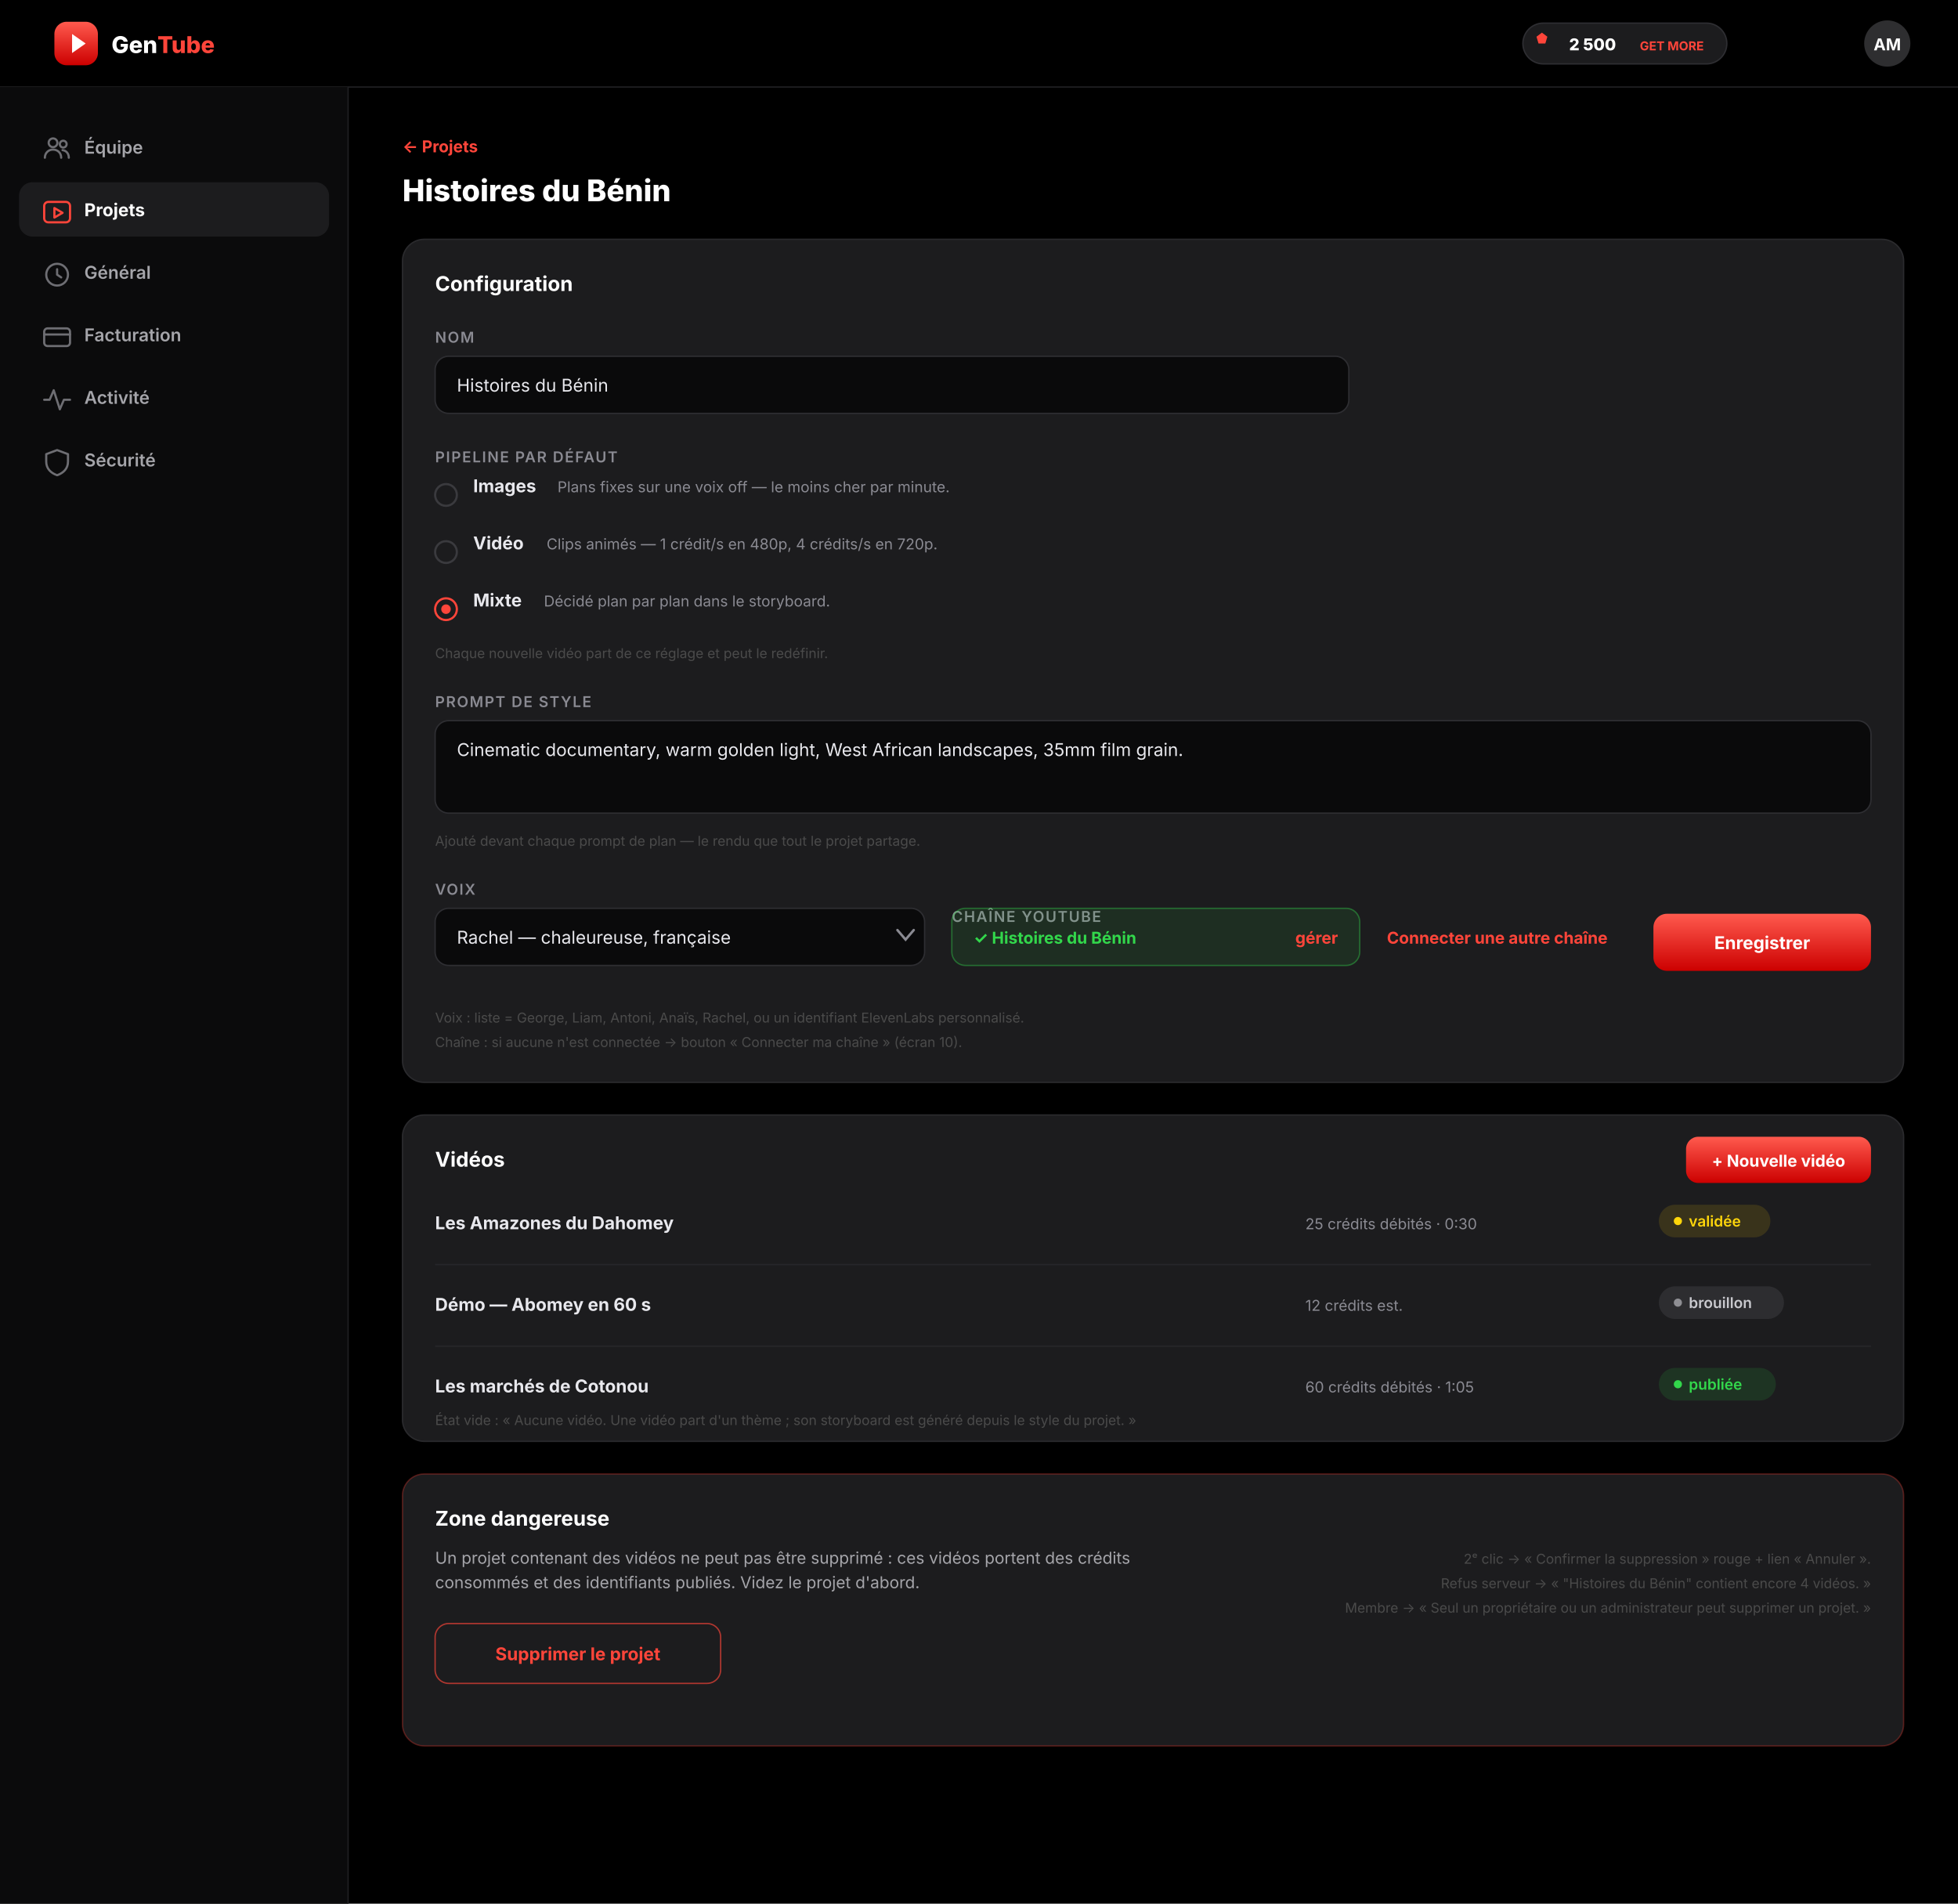
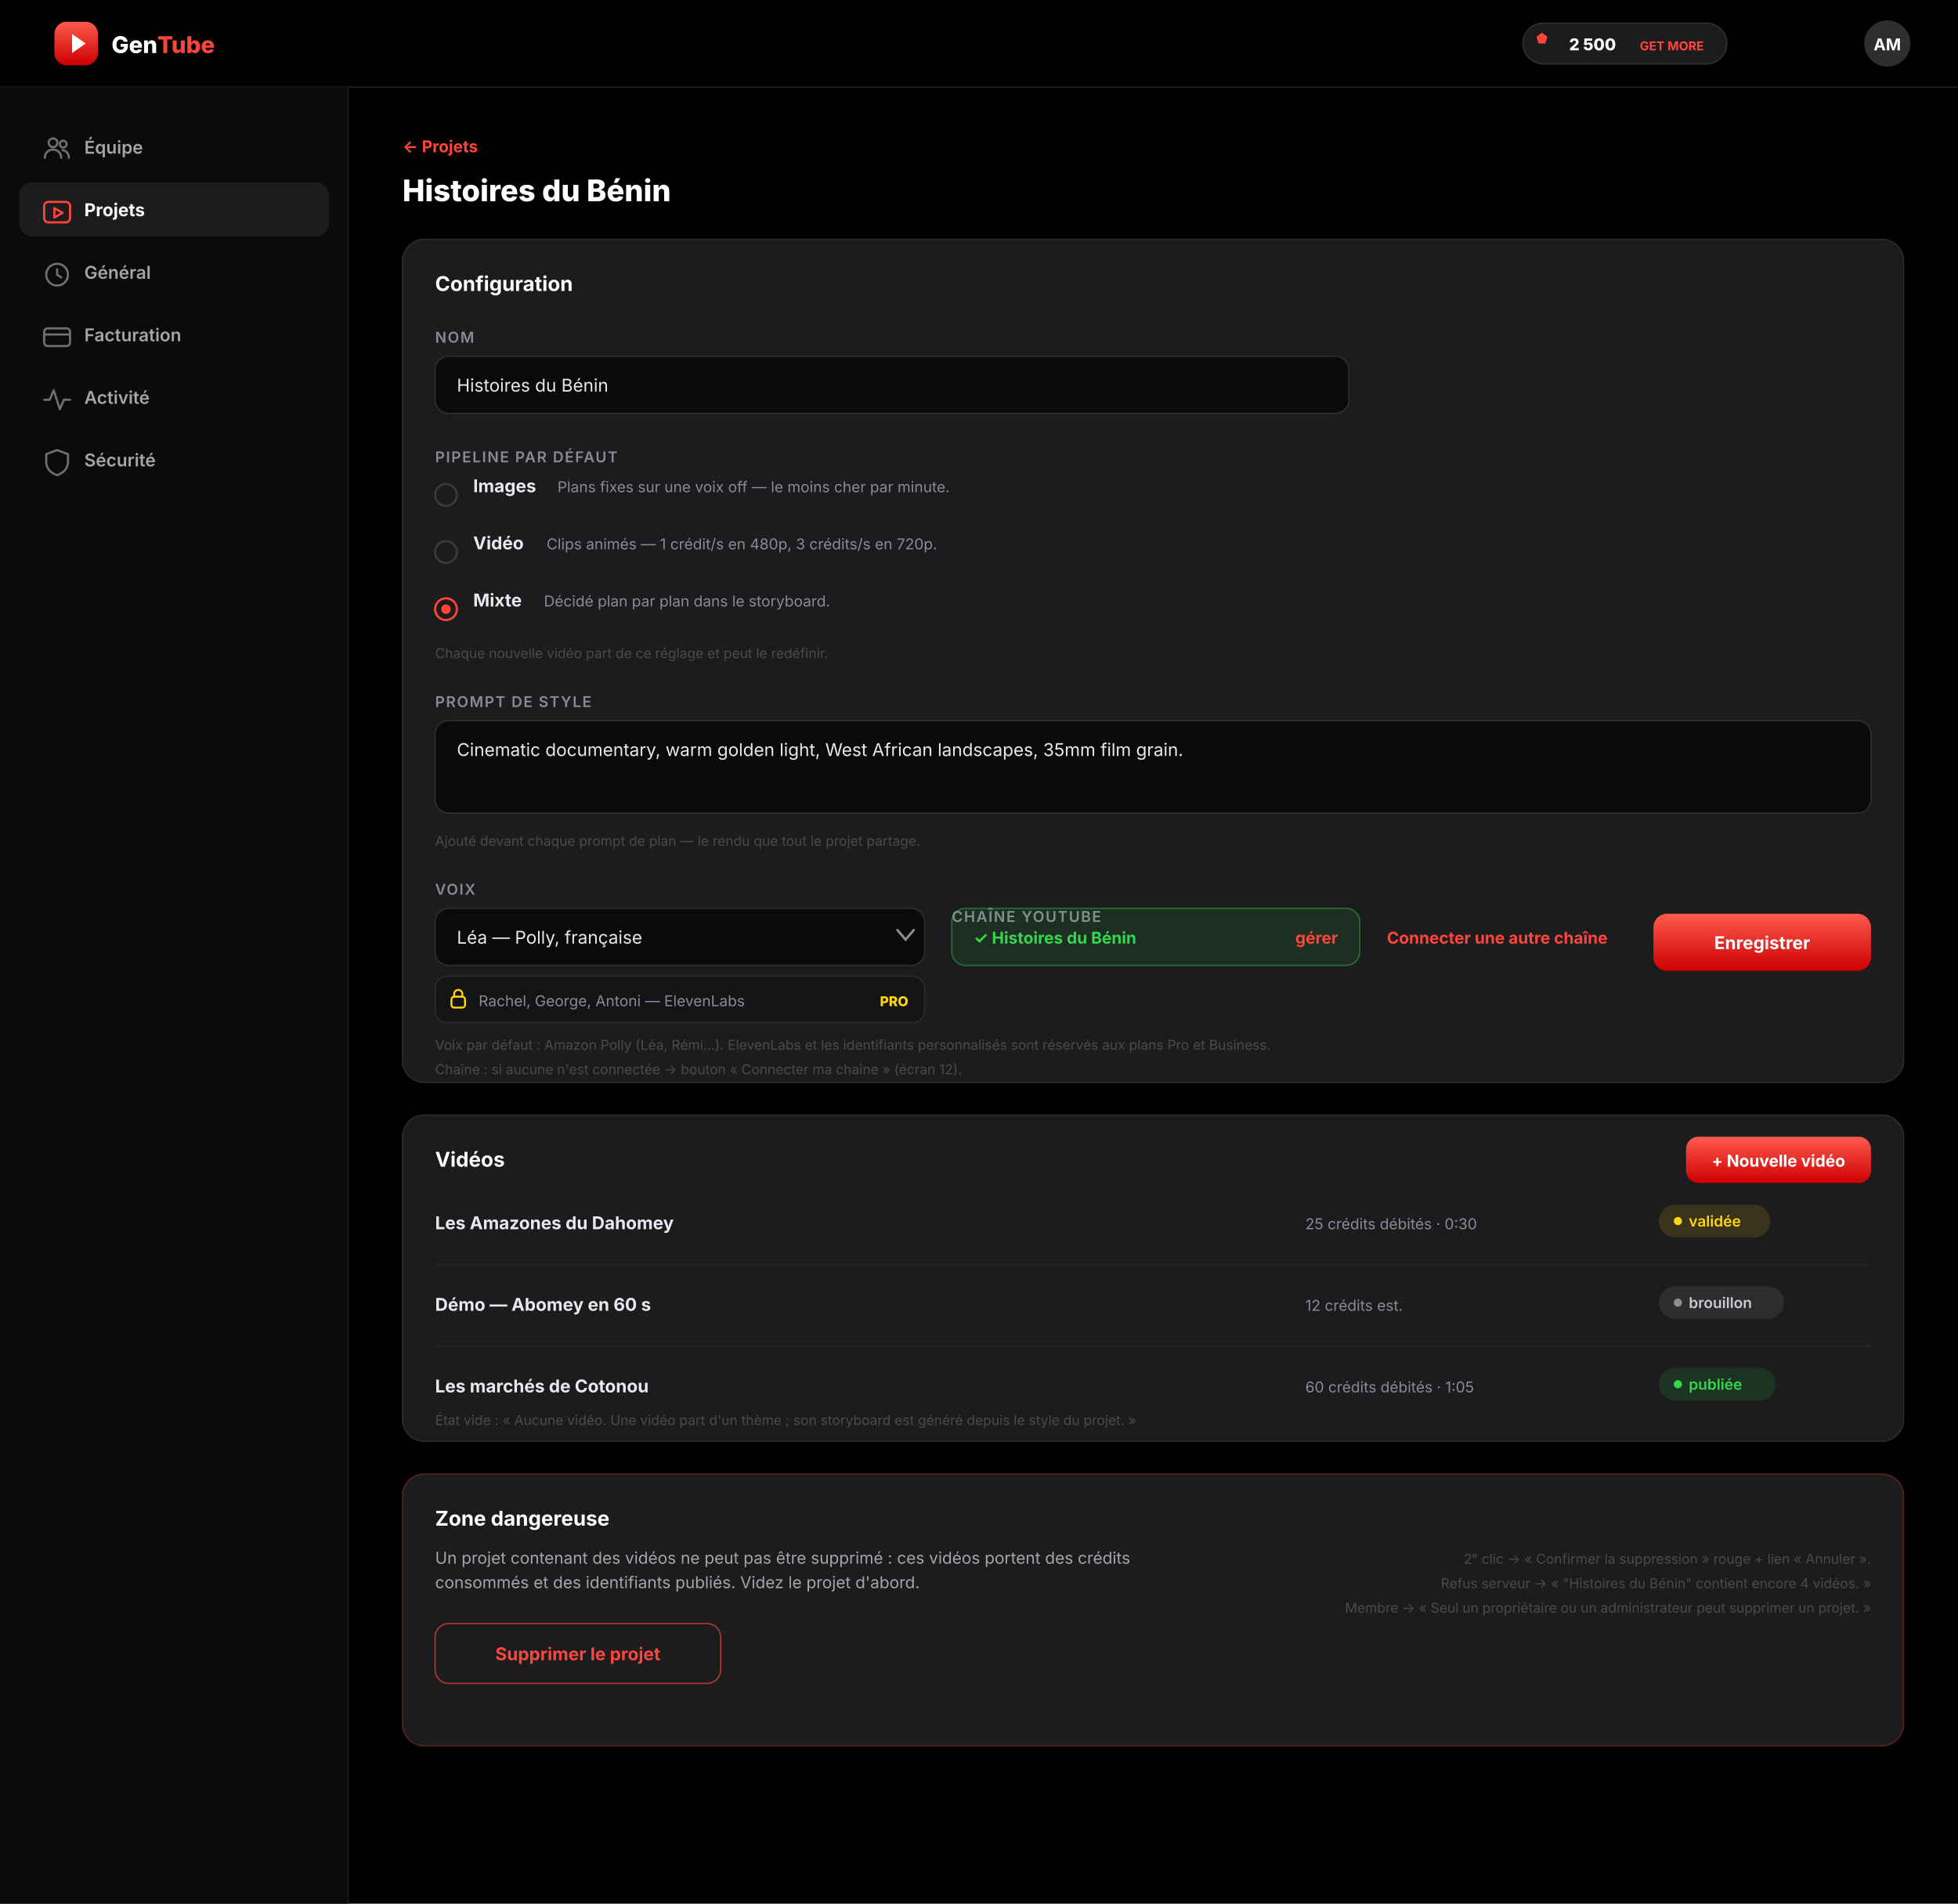
<svg xmlns="http://www.w3.org/2000/svg" width="1440" height="1400" viewBox="0 0 1440 1400" font-family="Plus Jakarta Sans, Inter, -apple-system, 'Segoe UI', sans-serif">
  <defs>
    <linearGradient id="red" x1="0" y1="0" x2="0" y2="1">
      <stop offset="0" stop-color="#FF5A4E" />
      <stop offset="1" stop-color="#CC0000" />
    </linearGradient>
  </defs>
  <style>
    .h1{font-size:22px;font-weight:800;fill:#fff}
    .h2{font-size:15px;font-weight:700;fill:#fff}
    .body{font-size:13px;fill:#E8E8ED}
    .sub{font-size:12px;fill:#A5A5AA}
    .mut{font-size:11px;fill:#8A8A92}
    .tiny{font-size:10px;fill:#4A4A4A}
    .lbl{font-size:11px;font-weight:600;fill:#8A8A92;letter-spacing:.08em}
    .nav{font-size:13px;font-weight:600;fill:#A5A5AA}
    .navOn{font-size:13px;font-weight:700;fill:#fff}
    .btnT{font-size:13px;font-weight:700;fill:#fff}
    .card{fill:#1C1C1E;stroke:#2A2A2D}
    .field{fill:#0A0A0B;stroke:#2E2E32}
    .ghost{fill:none;stroke:#3A3A3E}
    .link{font-size:12px;font-weight:700;fill:#FF453A}
  </style>
  <rect width="1440" height="1400" fill="#000000" />
  <rect width="1440" height="64" fill="#000" />
  <line x1="0" y1="64" x2="1440" y2="64" stroke="#1F1F22" />
  <g transform="translate(40,16)">
    <rect width="32" height="32" rx="9" fill="url(#red)" />
    <path d="M13 9 L23 16 L13 23 Z" fill="#fff" />
    <text x="42" y="23" font-size="17" font-weight="800" fill="#fff">Gen<tspan fill="#FF453A">Tube</tspan>
    </text>
  </g>
  <g transform="translate(1120,17)">
    <rect width="150" height="30" rx="15" fill="#1C1C1E" stroke="#2E2E32" />
    <path d="M14 7 l4 3 -1.5 5 -5 0 -1.5 -5 z" fill="#FF453A" />
    <text x="34" y="20" font-size="12" font-weight="800" fill="#fff">2 500</text>
    <text x="86" y="20" font-size="9" font-weight="700" fill="#FF453A">GET MORE</text>
  </g>
  <circle cx="1388" cy="32" r="17" fill="#2E2E30" />
  <text x="1388" y="37" text-anchor="middle" font-size="12" font-weight="700" fill="#fff">AM</text>
  <rect x="0" y="64" width="256" height="1336" fill="#0B0B0C" />
  <line x1="256" y1="64" x2="256" y2="1400" stroke="#1F1F22" />
  <g stroke-width="1.6" fill="none" stroke-linecap="round" stroke-linejoin="round">
    <g transform="translate(30,98)" stroke="#6E6E73">
      <circle cx="9" cy="7" r="3.2" />
      <path d="M3 18c0-3.6 2.7-6 6-6s6 2.4 6 6" />
      <circle cx="16.5" cy="8" r="2.5" />
      <path d="M16 12.4c2.8.4 4.6 2.5 4.6 5.6" />
    </g>
    <text x="62" y="113" class="nav">Équipe</text>
    <rect x="14" y="134" width="228" height="40" rx="10" fill="#1C1C1E" />
    <g transform="translate(30,144)" stroke="#FF453A">
      <rect x="2.5" y="4.5" width="19" height="15" rx="3" />
      <path d="M10 9l6 3.5-6 3.5z" />
    </g>
    <text x="62" y="159" class="navOn">Projets</text>
    <g transform="translate(30,190)" stroke="#6E6E73">
      <circle cx="12" cy="12" r="8" />
      <path d="M12 8v4l3 2" />
    </g>
    <text x="62" y="205" class="nav">Général</text>
    <g transform="translate(30,236)" stroke="#6E6E73">
      <rect x="2.5" y="5.5" width="19" height="13" rx="2.5" />
      <path d="M2.5 10h19" />
    </g>
    <text x="62" y="251" class="nav">Facturation</text>
    <g transform="translate(30,282)" stroke="#6E6E73">
      <path d="M2.5 12h4l3-7 4.5 14 3-7h4.5" />
    </g>
    <text x="62" y="297" class="nav">Activité</text>
    <g transform="translate(30,328)" stroke="#6E6E73">
      <path d="M12 3l8 3v5.5c0 5-3.2 8.3-8 10-4.8-1.7-8-5-8-10V6z" />
    </g>
    <text x="62" y="343" class="nav">Sécurité</text>
  </g>
  <text x="296" y="112" class="link">←  Projets</text>
  <text x="296" y="148" class="h1">Histoires du Bénin</text>
  <g transform="translate(296,176)">
    <rect width="1104" height="620" rx="16" class="card" />
    <text x="24" y="38" class="h2">Configuration</text>
    <text x="24" y="76" class="lbl">NOM</text>
    <rect x="24" y="86" width="672" height="42" rx="10" class="field" />
    <text x="40" y="112" class="body">Histoires du Bénin</text>
    <text x="24" y="164" class="lbl">PIPELINE PAR DÉFAUT</text>
    <g transform="translate(24,178)">
      <circle cx="8" cy="10" r="8" class="ghost" stroke-width="1.6" />
      <text x="28" y="8" class="body" font-weight="700">Images</text>
      <text x="90" y="8" class="mut">Plans fixes sur une voix off — le moins cher par minute.</text>
      <circle cx="8" cy="52" r="8" class="ghost" stroke-width="1.6" />
      <text x="28" y="50" class="body" font-weight="700">Vidéo</text>
-       <text x="82" y="50" class="mut">Clips animés — 1 crédit/s en 480p, 4 crédits/s en 720p.</text>
+       <text x="82" y="50" class="mut">Clips animés — 1 crédit/s en 480p, 3 crédits/s en 720p.</text>
      <circle cx="8" cy="94" r="8" stroke="#FF453A" fill="none" stroke-width="1.6" />
      <circle cx="8" cy="94" r="3.5" fill="#FF453A" />
      <text x="28" y="92" class="body" font-weight="700">Mixte</text>
      <text x="80" y="92" class="mut">Décidé plan par plan dans le storyboard.</text>
    </g>
    <text x="24" y="308" class="tiny">Chaque nouvelle vidéo part de ce réglage et peut le redéfinir.</text>
    <text x="24" y="344" class="lbl">PROMPT DE STYLE</text>
    <rect x="24" y="354" width="1056" height="68" rx="10" class="field" />
    <text x="40" y="380" class="body">Cinematic documentary, warm golden light, West African landscapes, 35mm film grain.</text>
    <text x="24" y="446" class="tiny">Ajouté devant chaque prompt de plan — le rendu que tout le projet partage.</text>
    <text x="24" y="482" class="lbl">VOIX</text>
    <rect x="24" y="492" width="360" height="42" rx="10" class="field" />
-     <text x="40" y="518" class="body">Rachel — chaleureuse, française</text>
+     <text x="40" y="518" class="body">Léa — Polly, française</text>
    <path d="M364 508 l6 7 6-7" stroke="#8A8A92" stroke-width="1.8" fill="none" stroke-linecap="round" />
+     <rect x="24" y="542" width="360" height="34" rx="9" fill="#141416" stroke="#2A2A2D" />
+     <g transform="translate(36,551)" stroke="#FFD60A" fill="none" stroke-width="1.4" stroke-linecap="round">
+       <rect x="0" y="6" width="10" height="8" rx="2" />
+       <path d="M2 6V4a3 3 0 0 1 6 0v2" />
+     </g>
+     <text x="56" y="564" class="mut">Rachel, George, Antoni — ElevenLabs</text>
+     <text x="372" y="564" text-anchor="end" font-size="10" font-weight="800" fill="#FFD60A">PRO</text>
    <text x="404" y="502" class="lbl">CHAÎNE YOUTUBE</text>
    <g transform="translate(404,492)">
      <rect width="300" height="42" rx="10" fill="#32D74B" fill-opacity=".1" stroke="#32D74B" stroke-opacity=".4" />
      <text x="16" y="26" font-size="12" font-weight="700" fill="#32D74B">✓  Histoires du Bénin</text>
      <text x="284" y="26" text-anchor="end" class="link" font-size="11">gérer</text>
    </g>
    <text x="724" y="518" class="link" font-size="11">Connecter une autre chaîne</text>
    <rect x="920" y="496" width="160" height="42" rx="10" fill="url(#red)" />
    <text x="1000" y="522" text-anchor="middle" class="btnT">Enregistrer</text>
-     <text x="24" y="576" class="tiny">Voix : liste = George, Liam, Antoni, Anaïs, Rachel, ou un identifiant ElevenLabs personnalisé.</text>
-     <text x="24" y="594" class="tiny">Chaîne : si aucune n'est connectée → bouton « Connecter ma chaîne » (écran 10).</text>
+     <text x="24" y="596" class="tiny">Voix par défaut : Amazon Polly (Léa, Rémi…). ElevenLabs et les identifiants personnalisés sont réservés aux plans Pro et Business.</text>
+     <text x="24" y="614" class="tiny">Chaîne : si aucune n'est connectée → bouton « Connecter ma chaîne » (écran 12).</text>
  </g>
  <g transform="translate(296,820)">
    <rect width="1104" height="240" rx="16" class="card" />
    <text x="24" y="38" class="h2">Vidéos</text>
    <rect x="944" y="16" width="136" height="34" rx="9" fill="url(#red)" />
    <text x="1012" y="38" text-anchor="middle" font-size="12" font-weight="700" fill="#fff">+ Nouvelle vidéo</text>
    <g transform="translate(24,64)">
      <text x="0" y="20" class="body" font-weight="700">Les Amazones du Dahomey</text>
      <text x="640" y="20" class="mut">25 crédits débités · 0:30</text>
      <rect x="900" y="2" width="82" height="24" rx="12" fill="#FFD60A" fill-opacity=".13" />
      <circle cx="914" cy="14" r="3" fill="#FFD60A" />
      <text x="922" y="18" font-size="11" font-weight="600" fill="#FFD60A">validée</text>
    </g>
    <line x1="24" y1="110" x2="1080" y2="110" stroke="#26262A" />
    <g transform="translate(24,124)">
      <text x="0" y="20" class="body" font-weight="700">Démo — Abomey en 60 s</text>
      <text x="640" y="20" class="mut">12 crédits est.</text>
      <rect x="900" y="2" width="92" height="24" rx="12" fill="#8E8E93" fill-opacity=".15" />
      <circle cx="914" cy="14" r="3" fill="#8E8E93" />
      <text x="922" y="18" font-size="11" font-weight="600" fill="#C9C9CE">brouillon</text>
    </g>
    <line x1="24" y1="170" x2="1080" y2="170" stroke="#26262A" />
    <g transform="translate(24,184)">
      <text x="0" y="20" class="body" font-weight="700">Les marchés de Cotonou</text>
      <text x="640" y="20" class="mut">60 crédits débités · 1:05</text>
      <rect x="900" y="2" width="86" height="24" rx="12" fill="#32D74B" fill-opacity=".13" />
      <circle cx="914" cy="14" r="3" fill="#32D74B" />
      <text x="922" y="18" font-size="11" font-weight="600" fill="#32D74B">publiée</text>
    </g>
    <text x="24" y="228" class="tiny">État vide : « Aucune vidéo. Une vidéo part d'un thème ; son storyboard est généré depuis le style du projet. »</text>
  </g>
  <g transform="translate(296,1084)">
    <rect width="1104" height="200" rx="16" fill="#1C1C1E" stroke="#FF453A" stroke-opacity=".3" />
    <text x="24" y="38" class="h2" fill="#FF453A">Zone dangereuse</text>
    <text x="24" y="66" class="sub">Un projet contenant des vidéos ne peut pas être supprimé : ces vidéos portent des crédits</text>
    <text x="24" y="84" class="sub">consommés et des identifiants publiés. Videz le projet d'abord.</text>
    <rect x="24" y="110" width="210" height="44" rx="10" fill="none" stroke="#FF453A" stroke-opacity=".65" />
    <text x="129" y="137" text-anchor="middle" font-size="13" font-weight="700" fill="#FF453A">Supprimer le projet</text>
    <text x="1080" y="66" text-anchor="end" class="tiny">2ᵉ clic → « Confirmer la suppression » rouge + lien « Annuler ».</text>
    <text x="1080" y="84" text-anchor="end" class="tiny">Refus serveur → « "Histoires du Bénin" contient encore 4 vidéos. »</text>
    <text x="1080" y="102" text-anchor="end" class="tiny">Membre → « Seul un propriétaire ou un administrateur peut supprimer un projet. »</text>
  </g>
</svg>
